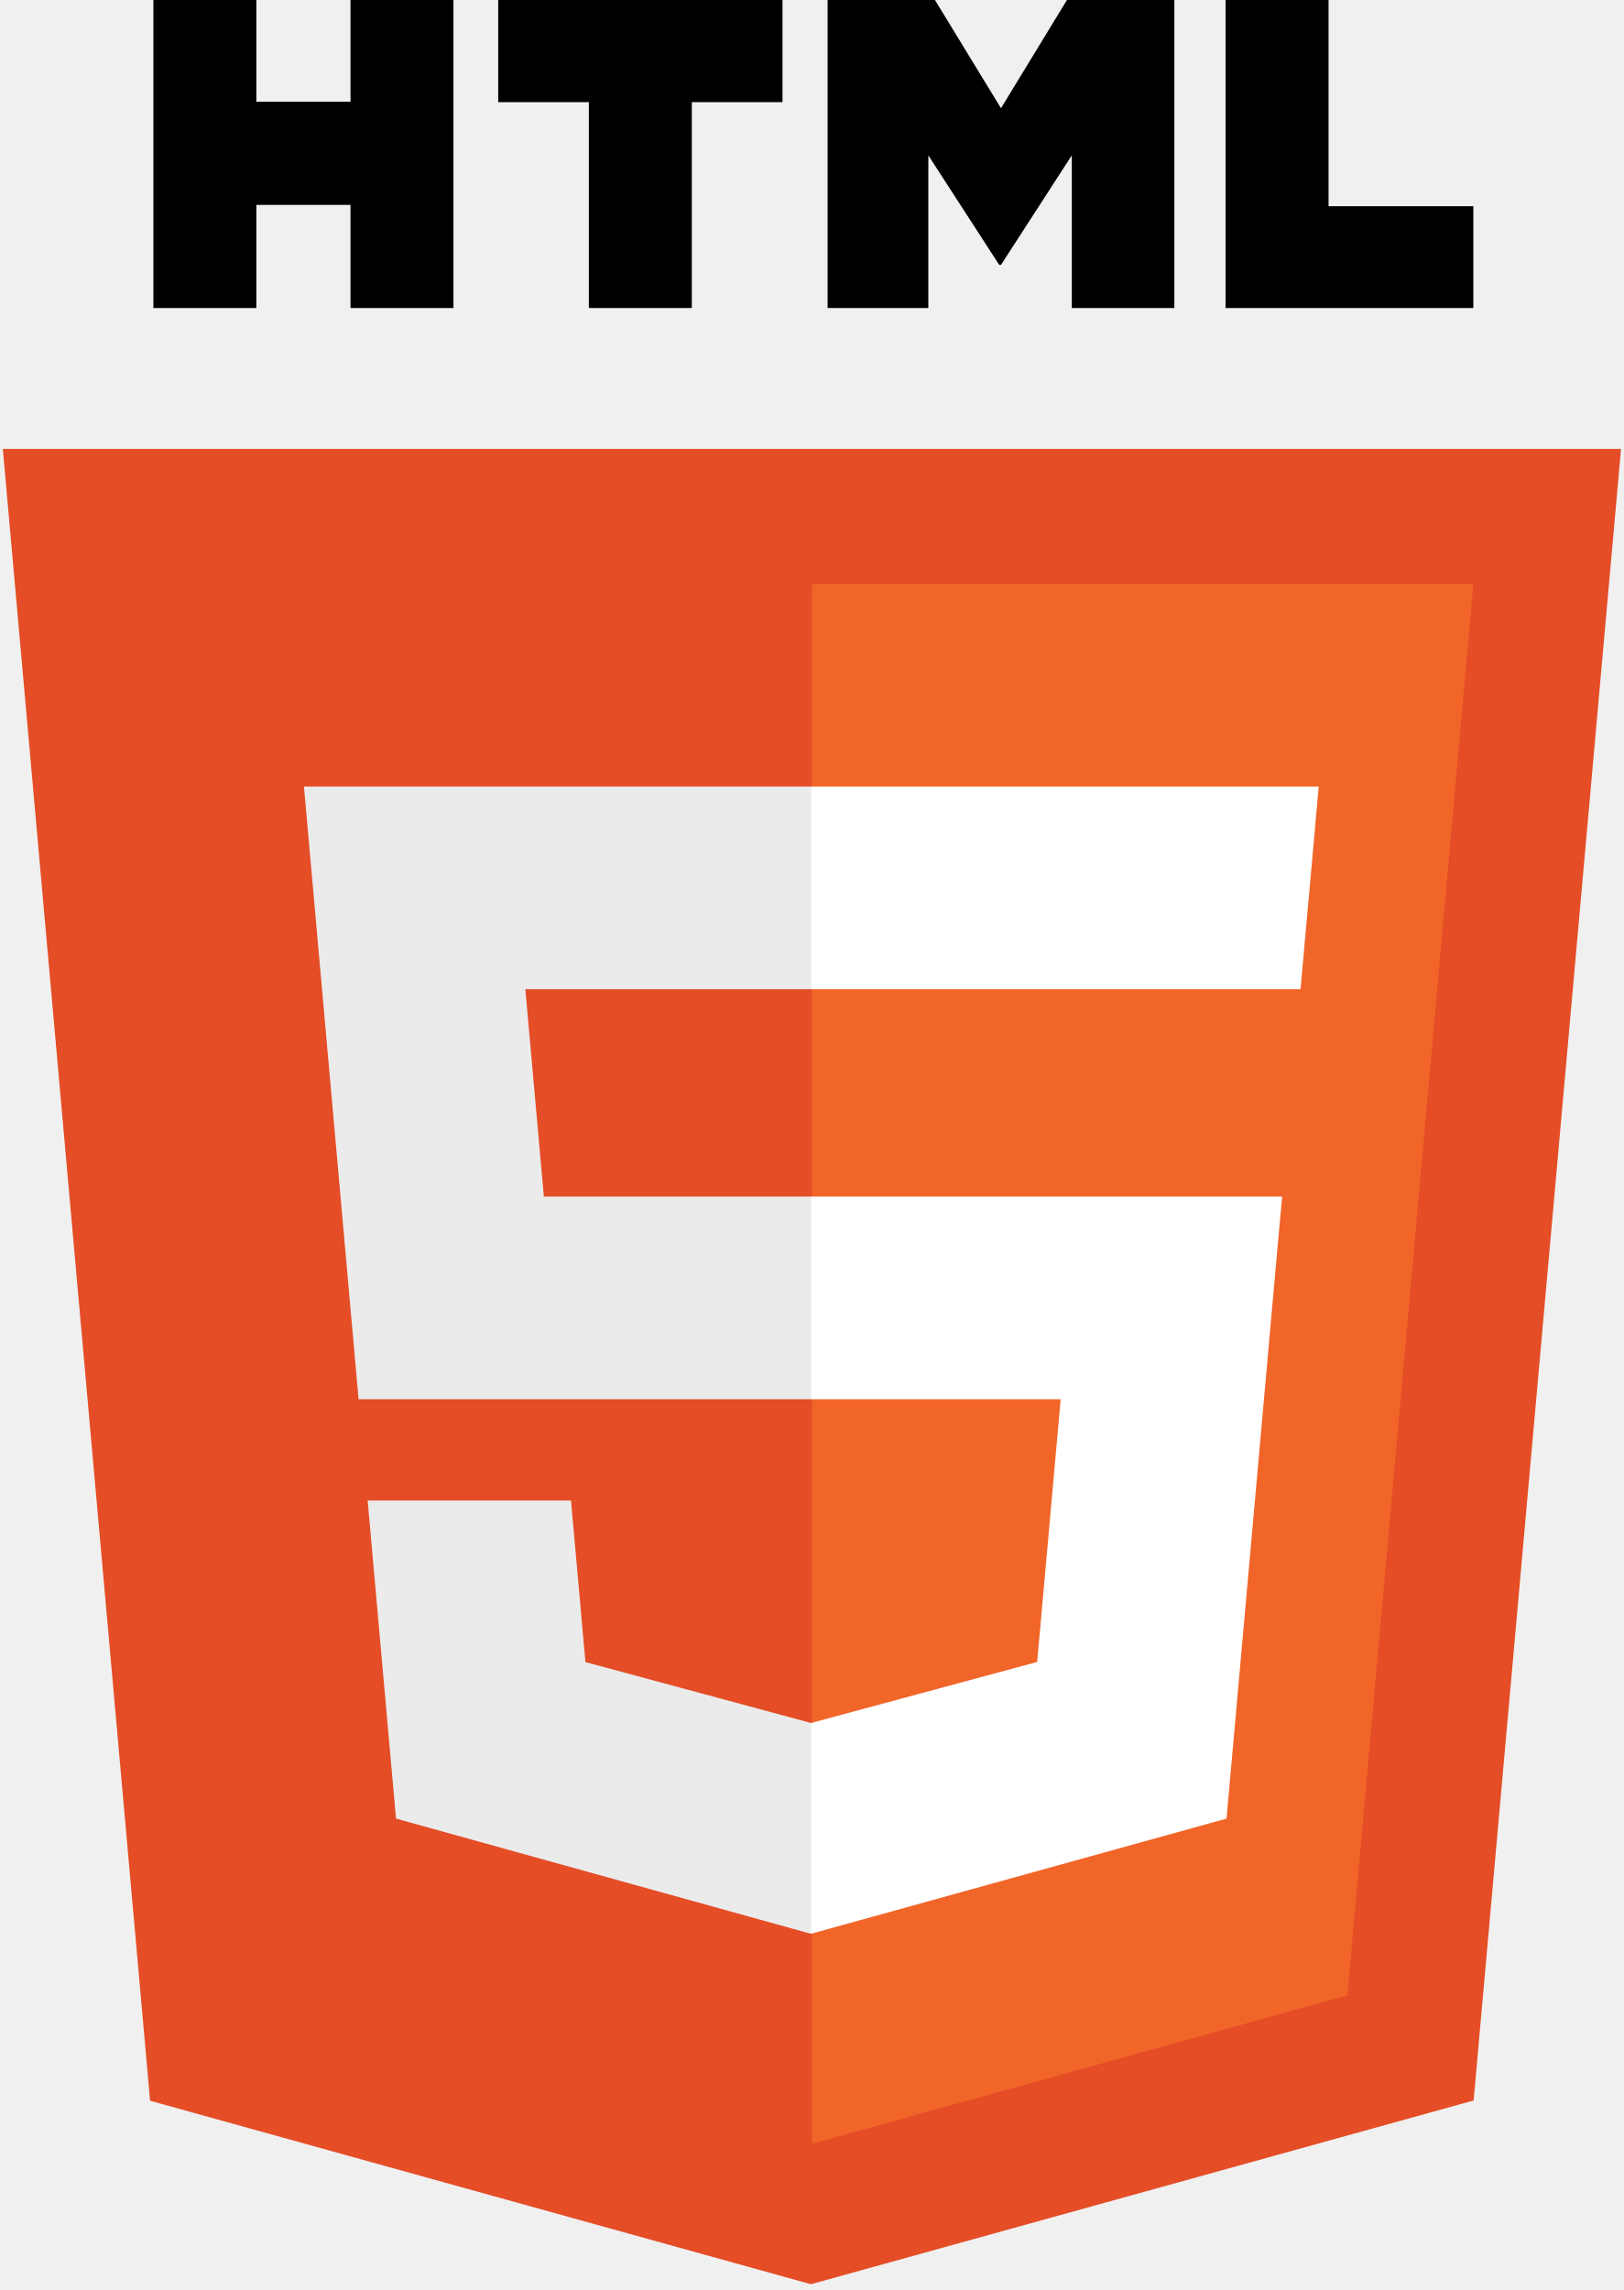
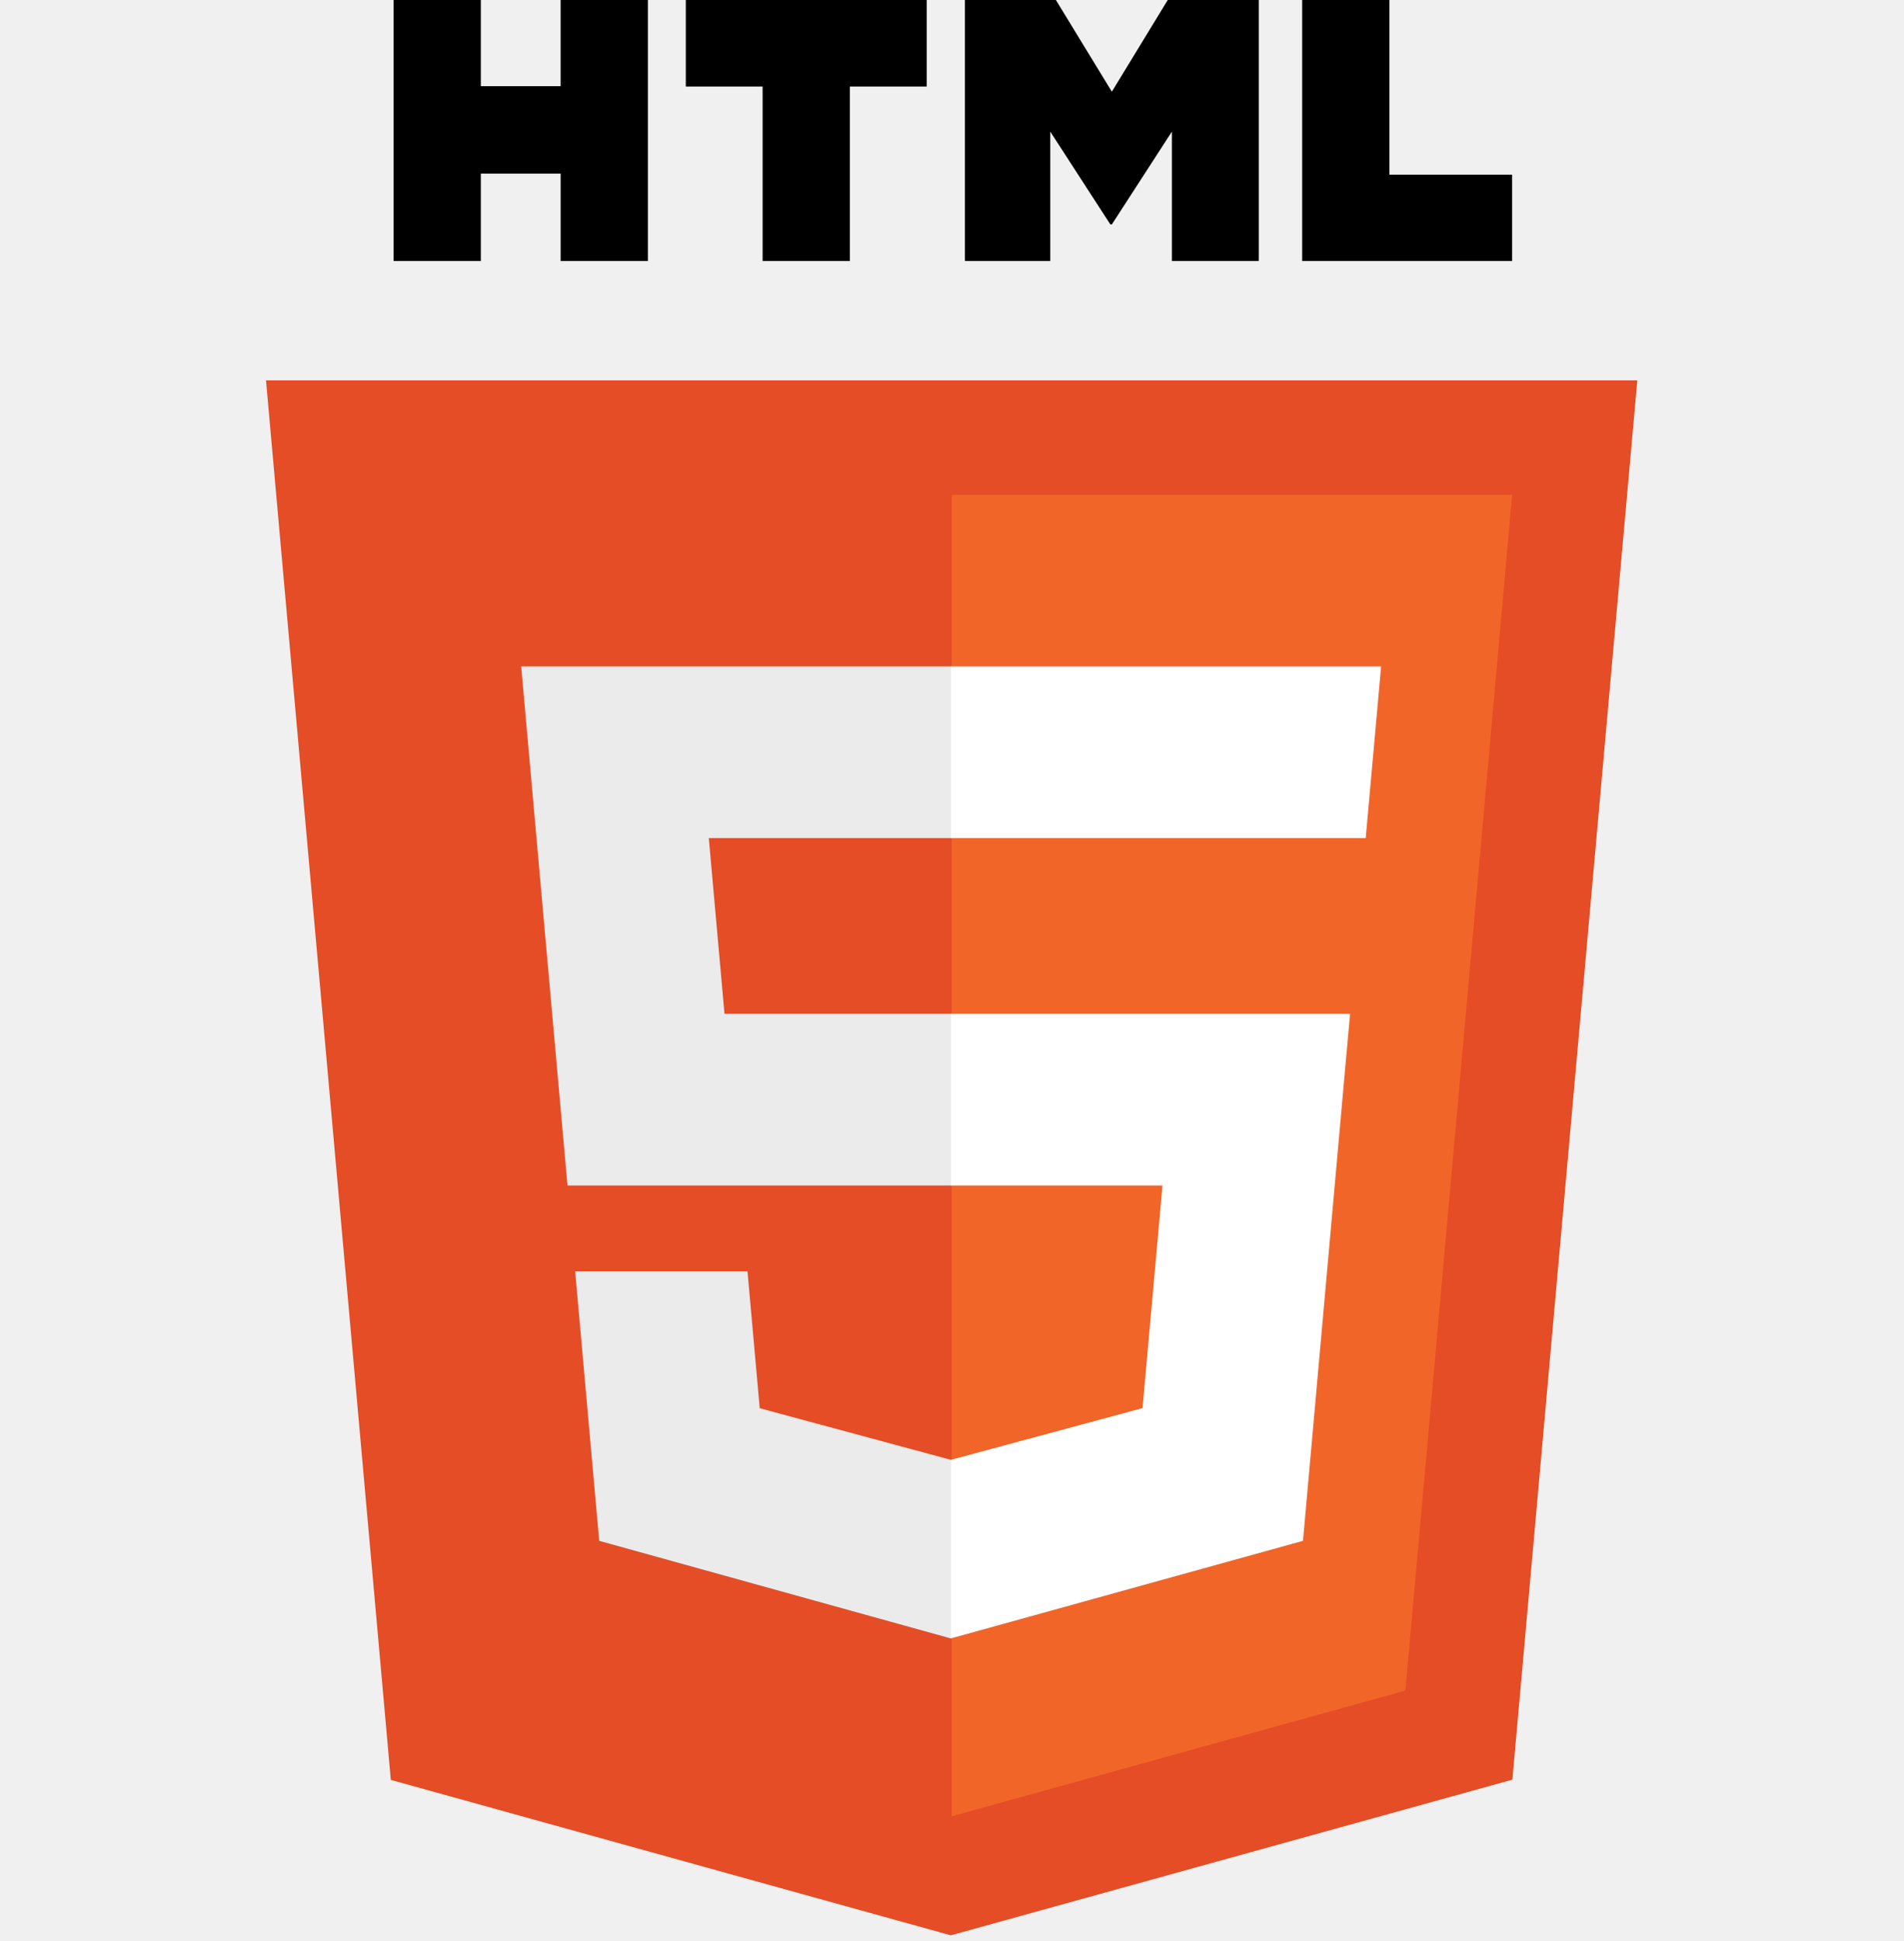
- <svg xmlns="http://www.w3.org/2000/svg" width="256px" height="361px" viewBox="0 0 256 361" version="1.1" preserveAspectRatio="xMidYMid">
+ <svg xmlns="http://www.w3.org/2000/svg" width="256px" height="261px" viewBox="0 0 256 361" version="1.1" preserveAspectRatio="xMidYMid">
  <g>
    <path d="M255.555,70.766 L232.314,331.125 L127.844,360.088 L23.662,331.166 L0.445,70.766 L255.555,70.766 L255.555,70.766 Z" fill="#E44D26" />
    <path d="M128,337.95 L212.417,314.547 L232.278,92.057 L128,92.057 L128,337.95 L128,337.95 Z" fill="#F16529" />
    <path d="M82.82,155.932 L128,155.932 L128,123.995 L47.917,123.995 L48.681,132.563 L56.531,220.573 L128,220.573 L128,188.636 L85.739,188.636 L82.82,155.932 L82.82,155.932 Z" fill="#EBEBEB" />
    <path d="M90.018,236.542 L57.958,236.542 L62.432,286.688 L127.853,304.849 L128,304.808 L128,271.58 L127.86,271.617 L92.292,262.013 L90.018,236.542 L90.018,236.542 Z" fill="#EBEBEB" />
    <path d="M24.181,0 L40.411,0 L40.411,16.035 L55.257,16.035 L55.257,0 L71.488,0 L71.488,48.558 L55.258,48.558 L55.258,32.298 L40.411,32.298 L40.411,48.558 L24.181,48.558 L24.181,0 L24.181,0 L24.181,0 Z" fill="#000000" />
    <path d="M92.831,16.103 L78.543,16.103 L78.543,0 L123.357,0 L123.357,16.103 L109.062,16.103 L109.062,48.558 L92.832,48.558 L92.832,16.103 L92.831,16.103 L92.831,16.103 Z" fill="#000000" />
    <path d="M130.469,0 L147.393,0 L157.803,17.062 L168.203,0 L185.132,0 L185.132,48.558 L168.969,48.558 L168.969,24.49 L157.803,41.755 L157.524,41.755 L146.35,24.49 L146.35,48.558 L130.469,48.558 L130.469,0 L130.469,0 Z" fill="#000000" />
    <path d="M193.21,0 L209.445,0 L209.445,32.508 L232.269,32.508 L232.269,48.558 L193.21,48.558 L193.21,0 L193.21,0 Z" fill="#000000" />
    <path d="M127.89,220.573 L167.217,220.573 L163.509,261.993 L127.89,271.607 L127.89,304.833 L193.362,286.688 L193.843,281.292 L201.348,197.212 L202.127,188.636 L127.89,188.636 L127.89,220.573 L127.89,220.573 Z" fill="#FFFFFF" />
    <path d="M127.89,155.854 L127.89,155.932 L205.033,155.932 L205.673,148.754 L207.129,132.563 L207.892,123.995 L127.89,123.995 L127.89,155.854 L127.89,155.854 Z" fill="#FFFFFF" />
  </g>
</svg>
